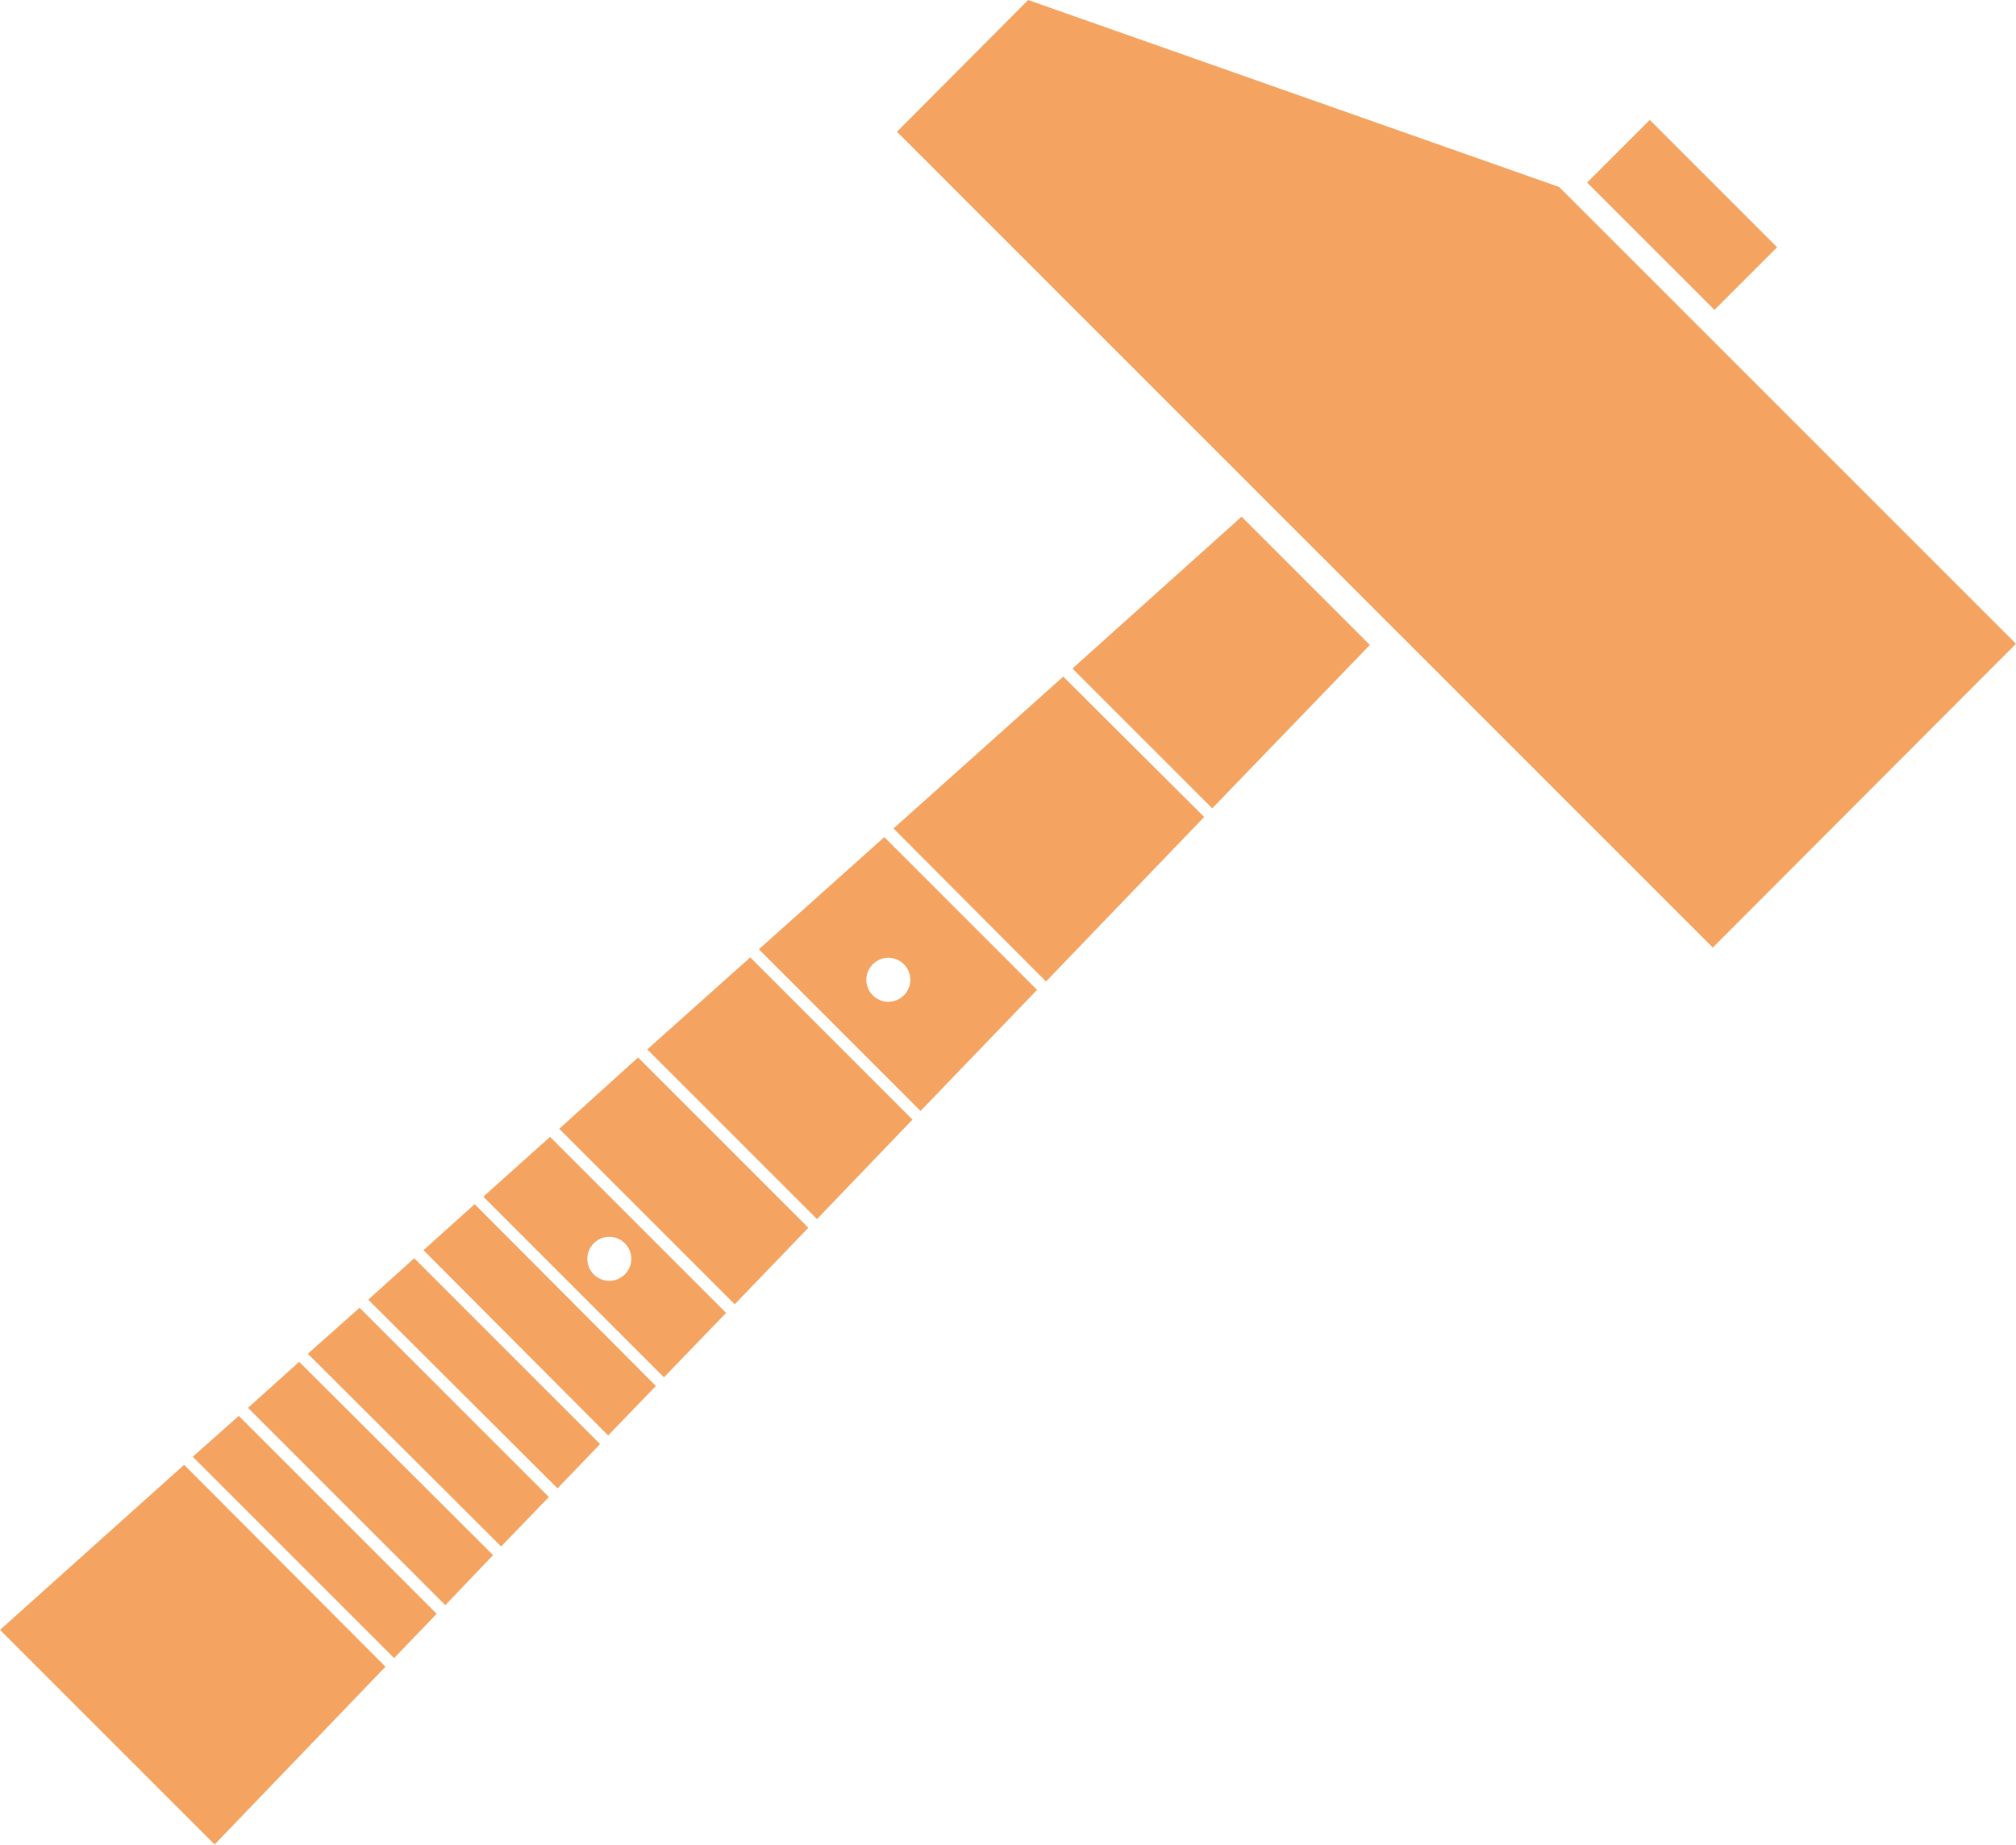
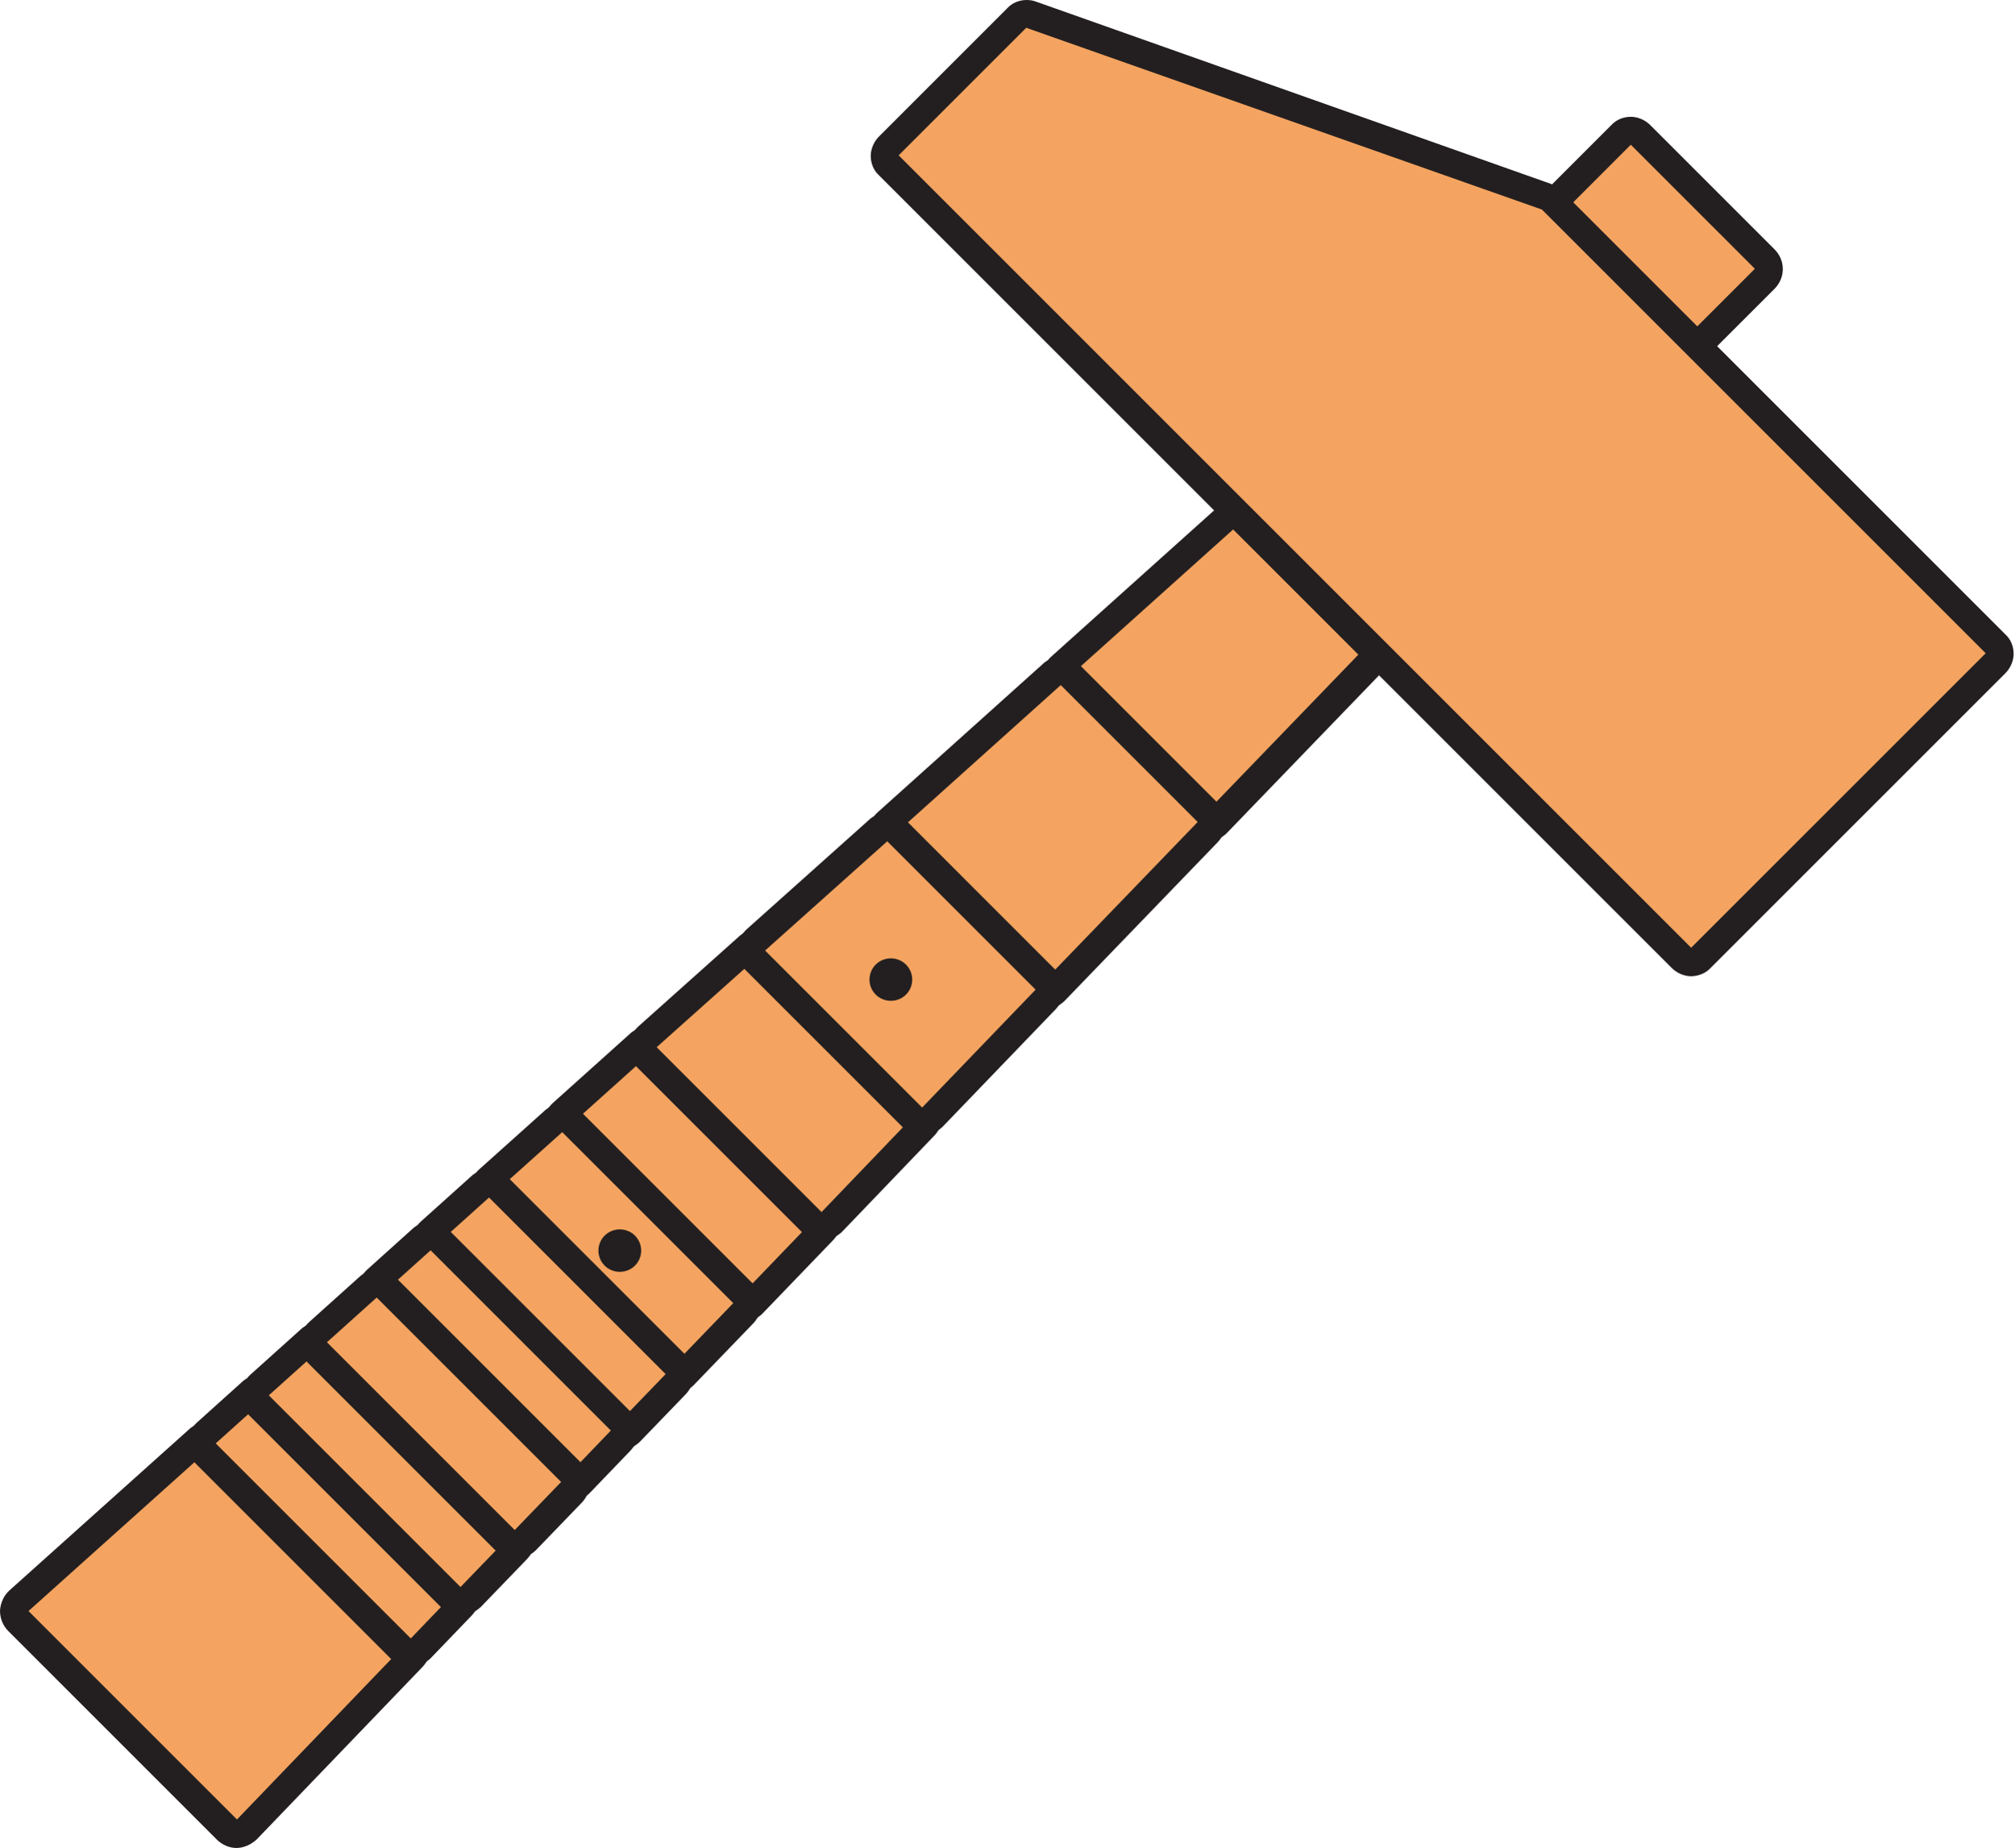
- <svg xmlns="http://www.w3.org/2000/svg" id="Layer_2" data-name="Layer 2" viewBox="0 0 35.04 32.06">
+ <svg xmlns="http://www.w3.org/2000/svg" id="Layer_2" data-name="Layer 2" viewBox="0 0 36.04 33.06">
  <defs>
    <style>
      .cls-1 {
+         fill: #231f20;
+       }
+ 
+       .cls-2 {
        fill: #f4a460;
      }
    </style>
  </defs>
  <g id="Layer_1-2" data-name="Layer 1">
    <g>
      <g>
-         <polygon class="cls-1" points="14.05 21.34 11.09 18.38 9.72 19.62 12.77 22.67 14.05 21.34" />
-         <path class="cls-1" d="M12.62,22.82l-3.06-3.06-1.16,1.04,3.14,3.14,1.08-1.12ZM10.32,22.15c-.15-.15-.15-.39,0-.54s.39-.15.54,0,.15.39,0,.54-.39.15-.54,0Z" />
-         <polygon class="cls-1" points="15.86 19.46 13.04 16.64 11.25 18.24 14.2 21.19 15.86 19.46" />
-         <polygon class="cls-1" points="23.81 11.21 21.58 8.98 18.64 11.62 21.07 14.05 23.81 11.21" />
-         <polygon class="cls-1" points="20.93 14.2 18.48 11.76 15.53 14.4 18.18 17.06 20.93 14.2" />
-         <polygon class="cls-1" points="11.4 24.09 8.25 20.93 7.36 21.73 10.57 24.95 11.4 24.09" />
-         <path class="cls-1" d="M18.03,17.21l-2.66-2.66-2.18,1.95,2.81,2.81,2.03-2.11ZM15.17,17.3c-.15-.15-.15-.39,0-.54s.39-.15.54,0,.15.39,0,.54-.39.15-.54,0Z" />
-         <polygon class="cls-1" points="10.43 25.1 7.2 21.87 6.4 22.59 9.69 25.87 10.43 25.1" />
-         <polygon class="cls-1" points="3.2 25.46 0 28.33 3.73 32.06 6.7 28.97 3.2 25.46" />
-         <polygon class="cls-1" points="7.59 28.05 4.15 24.61 3.35 25.32 6.85 28.82 7.59 28.05" />
-         <polygon class="cls-1" points="8.57 27.03 5.2 23.67 4.31 24.47 7.74 27.9 8.57 27.03" />
-         <polygon class="cls-1" points="9.54 26.02 6.25 22.73 5.35 23.53 8.71 26.88 9.54 26.02" />
+         <g>
+           <path class="cls-2" d="M13.27,23.42c-.07,0-.13-.03-.18-.07l-3.05-3.05s-.08-.11-.07-.18.03-.13.08-.18l1.38-1.23s.11-.06.17-.06c.06,0,.13.02.18.07l2.96,2.96c.1.1.1.25,0,.35l-1.28,1.33s-.11.08-.18.08h0Z" />
+           <path class="cls-1" d="M11.59,18.88l2.96,2.96-1.28,1.33-3.05-3.05,1.37-1.23M11.59,18.38c-.12,0-.24.04-.33.13l-1.37,1.23c-.1.09-.16.22-.17.36,0,.14.05.27.15.37l3.05,3.05c.09.09.22.15.35.15,0,0,0,0,0,0,.13,0,.26-.06.36-.15l1.28-1.33c.19-.2.19-.51,0-.7l-2.96-2.96c-.1-.1-.23-.15-.35-.15h0Z" />
+         </g>
+         <g>
+           <path class="cls-2" d="M12.05,24.69c-.07,0-.13-.03-.18-.07l-3.14-3.15s-.08-.11-.07-.18c0-.07.03-.13.08-.18l1.16-1.04s.11-.06.17-.06c.06,0,.13.02.18.07l3.06,3.06c.1.1.1.25,0,.35l-1.08,1.12s-.11.08-.18.08h0ZM11.09,22.25s-.07.01-.09.04c-.04.04-.04.14,0,.19.02.02.06.04.09.04s.07-.01.09-.04c.04-.04.04-.14,0-.19-.02-.02-.06-.04-.09-.04Z" />
+           <path class="cls-1" d="M10.06,20.26l3.06,3.06-1.08,1.12-3.14-3.14,1.16-1.04M11.09,22.76c.1,0,.2-.04.27-.11.15-.15.15-.39,0-.54-.07-.07-.17-.11-.27-.11s-.2.04-.27.11c-.15.15-.15.39,0,.54.07.07.17.11.27.11M10.06,19.76c-.12,0-.24.04-.33.13l-1.16,1.04c-.1.09-.16.22-.17.36,0,.14.05.27.15.37l3.14,3.14c.09.09.22.15.35.15,0,0,0,0,0,0,.13,0,.26-.06.36-.15l1.08-1.12c.19-.2.19-.51,0-.7l-3.06-3.06c-.1-.1-.23-.15-.35-.15h0Z" />
+         </g>
+         <g>
+           <path class="cls-2" d="M14.7,21.94c-.07,0-.13-.03-.18-.07l-2.95-2.95s-.08-.11-.07-.18.03-.13.08-.18l1.79-1.6s.11-.06.17-.06c.06,0,.13.02.18.07l2.82,2.82c.1.1.1.25,0,.35l-1.67,1.73s-.11.08-.18.08h0Z" />
+           <path class="cls-1" d="M13.54,17.14l2.82,2.82-1.66,1.73-2.95-2.95,1.79-1.6M13.54,16.64c-.12,0-.24.04-.33.13l-1.79,1.6c-.1.09-.16.22-.17.36,0,.14.05.27.15.37l2.95,2.95c.09.09.22.15.35.15,0,0,0,0,0,0,.13,0,.26-.06.36-.15l1.66-1.73c.19-.2.19-.51,0-.7l-2.82-2.82c-.1-.1-.23-.15-.35-.15h0Z" />
+         </g>
+         <g>
+           <path class="cls-2" d="M21.57,14.8c-.07,0-.13-.03-.18-.07l-2.44-2.44s-.08-.11-.07-.18c0-.07.03-.13.08-.18l2.94-2.64s.11-.06.17-.06c.06,0,.13.02.18.07l2.23,2.23c.1.1.1.25,0,.35l-2.74,2.84s-.11.08-.18.08h0Z" />
+           <path class="cls-1" d="M22.08,9.48l2.23,2.23-2.74,2.84-2.44-2.44,2.94-2.64M22.08,8.98c-.12,0-.24.04-.33.13l-2.94,2.64c-.1.09-.16.22-.17.36,0,.14.05.27.15.37l2.44,2.44c.09.09.22.15.35.15,0,0,0,0,0,0,.13,0,.26-.06.36-.15l2.74-2.84c.19-.2.19-.51,0-.7l-2.23-2.23c-.1-.1-.23-.15-.35-.15h0Z" />
+         </g>
+         <g>
+           <path class="cls-2" d="M18.68,17.81c-.07,0-.13-.03-.18-.07l-2.65-2.65s-.08-.11-.07-.18c0-.07.03-.13.08-.18l2.95-2.65s.11-.06.17-.06c.06,0,.13.02.18.07l2.45,2.45c.1.1.1.25,0,.35l-2.75,2.85s-.11.08-.18.08h0Z" />
+           <path class="cls-1" d="M18.98,12.26l2.45,2.45-2.75,2.85-2.65-2.65,2.95-2.65M18.98,11.76c-.12,0-.24.04-.33.13l-2.95,2.65c-.1.09-.16.22-.17.36,0,.14.05.27.15.37l2.65,2.65c.09.09.22.15.35.15,0,0,0,0,0,0,.13,0,.26-.06.36-.15l2.75-2.85c.19-.2.19-.51,0-.7l-2.45-2.45c-.1-.1-.23-.15-.35-.15h0Z" />
+         </g>
+         <g>
+           <path class="cls-2" d="M11.07,25.7c-.07,0-.13-.03-.18-.07l-3.22-3.22s-.08-.11-.07-.18.03-.13.08-.18l.89-.8s.11-.06.17-.06c.06,0,.13.02.18.07l3.16,3.16c.1.1.1.25,0,.35l-.83.86s-.11.08-.18.08h0Z" />
+           <path class="cls-1" d="M8.75,21.43l3.16,3.16-.83.86-3.22-3.22.89-.8M8.75,20.93c-.12,0-.24.04-.33.13l-.89.8c-.1.09-.16.22-.17.36,0,.14.05.27.15.37l3.22,3.22c.09.09.22.15.35.15,0,0,0,0,0,0,.13,0,.26-.06.36-.15l.83-.86c.19-.2.19-.51,0-.7l-3.16-3.16c-.1-.1-.23-.15-.35-.15h0Z" />
+         </g>
+         <g>
+           <path class="cls-2" d="M16.51,20.06c-.07,0-.13-.03-.18-.07l-2.81-2.81s-.08-.11-.07-.18.03-.13.08-.18l2.18-1.95s.11-.06.17-.06c.06,0,.13.02.18.07l2.66,2.66c.1.1.1.25,0,.35l-2.03,2.1s-.11.08-.18.08h0ZM15.94,17.39s-.07.01-.09.04c-.05.05-.05.14,0,.19.02.02.06.04.09.04s.07-.01.09-.04c.05-.05.05-.14,0-.19-.02-.02-.06-.04-.09-.04Z" />
+           <path class="cls-1" d="M15.87,15.05l2.66,2.66-2.03,2.11-2.81-2.81,2.18-1.95M15.94,17.91c.1,0,.2-.04.27-.11.15-.15.15-.39,0-.54-.07-.07-.17-.11-.27-.11s-.2.04-.27.11c-.15.15-.15.39,0,.54.07.07.17.11.27.11M15.87,14.55c-.12,0-.24.04-.33.13l-2.18,1.95c-.1.09-.16.22-.17.36,0,.14.05.27.15.37l2.81,2.81c.09.09.22.15.35.15,0,0,0,0,0,0,.13,0,.26-.06.36-.15l2.03-2.11c.19-.2.19-.51,0-.7l-2.66-2.66c-.1-.1-.23-.15-.35-.15h0Z" />
+         </g>
+         <g>
+           <path class="cls-2" d="M10.19,26.62c-.07,0-.13-.03-.18-.07l-3.28-3.28s-.08-.11-.07-.18.03-.13.08-.18l.8-.72s.11-.06.17-.06c.06,0,.13.02.18.07l3.23,3.23c.1.1.1.25,0,.35l-.74.77s-.11.08-.18.08h0Z" />
+           <path class="cls-1" d="M7.7,22.37l3.23,3.23-.74.77-3.28-3.28.8-.72M7.7,21.87c-.12,0-.24.04-.33.13l-.8.72c-.1.09-.16.22-.17.36,0,.14.05.27.15.37l3.28,3.28c.09.09.22.15.35.15,0,0,0,0,0,0,.13,0,.26-.06.36-.15l.74-.77c.19-.2.19-.51,0-.7l-3.23-3.23c-.1-.1-.23-.15-.35-.15h0Z" />
+         </g>
+         <g>
+           <path class="cls-2" d="M4.23,32.81c-.07,0-.13-.03-.18-.07l-3.73-3.73s-.08-.11-.07-.18.03-.13.08-.18l3.2-2.87s.11-.06.17-.06c.06,0,.13.02.18.07l3.51,3.51c.1.1.1.25,0,.35l-2.97,3.09s-.11.08-.18.08h0Z" />
+           <path class="cls-1" d="M3.7,25.96l3.51,3.51-2.97,3.09-3.73-3.73,3.2-2.87M3.7,25.46c-.12,0-.24.04-.33.13L.17,28.46c-.1.09-.16.22-.17.36,0,.14.05.27.15.37l3.73,3.73c.09.09.22.15.35.15,0,0,0,0,0,0,.13,0,.26-.06.36-.15l2.97-3.09c.19-.2.19-.51,0-.7l-3.51-3.51c-.1-.1-.23-.15-.35-.15h0Z" />
+         </g>
+         <g>
+           <path class="cls-2" d="M7.35,29.57c-.07,0-.13-.03-.18-.07l-3.49-3.49s-.08-.11-.07-.18.03-.13.08-.18l.8-.72s.11-.06.17-.06c.06,0,.13.02.18.07l3.44,3.44c.1.1.1.25,0,.35l-.74.77s-.11.08-.18.08h0Z" />
+           <path class="cls-1" d="M4.65,25.11l3.44,3.44-.74.77-3.49-3.49.8-.72M4.65,24.61c-.12,0-.24.04-.33.13l-.8.72c-.1.09-.16.22-.17.36,0,.14.05.27.15.37l3.49,3.49c.09.09.22.15.35.15,0,0,0,0,0,0,.13,0,.26-.06.36-.15l.74-.77c.19-.2.19-.51,0-.7l-3.44-3.44c-.1-.1-.23-.15-.35-.15h0Z" />
+         </g>
+         <g>
+           <path class="cls-2" d="M8.24,28.65c-.07,0-.13-.03-.18-.07l-3.43-3.43s-.08-.11-.07-.18c0-.07.03-.13.08-.18l.89-.8s.11-.06.17-.06c.06,0,.13.02.18.07l3.37,3.37c.1.1.1.25,0,.35l-.83.86s-.11.08-.18.08h0Z" />
+           <path class="cls-1" d="M5.7,24.17l3.37,3.37-.83.86-3.43-3.43.89-.8M5.7,23.67c-.12,0-.24.04-.33.13l-.89.8c-.1.09-.16.22-.17.36,0,.14.05.27.15.37l3.43,3.43c.09.09.22.15.35.15,0,0,0,0,0,0,.13,0,.26-.06.36-.15l.83-.86c.19-.2.19-.51,0-.7l-3.37-3.37c-.1-.1-.23-.15-.35-.15h0Z" />
+         </g>
+         <g>
+           <path class="cls-2" d="M9.21,27.63c-.07,0-.13-.03-.18-.07l-3.36-3.36s-.08-.11-.07-.18c0-.07.03-.13.08-.18l.89-.8s.11-.06.17-.06c.06,0,.13.02.18.07l3.29,3.29c.1.1.1.25,0,.35l-.83.86s-.11.08-.18.08h0Z" />
+           <path class="cls-1" d="M6.75,23.23l3.29,3.29-.83.86-3.36-3.36.89-.8M6.75,22.73c-.12,0-.24.04-.33.13l-.89.8c-.1.09-.16.22-.17.36,0,.14.05.27.15.37l3.36,3.36c.09.09.22.15.35.15,0,0,0,0,0,0,.13,0,.26-.06.36-.15l.83-.86c.19-.2.19-.51,0-.7l-3.29-3.29c-.1-.1-.23-.15-.35-.15h0Z" />
+         </g>
      </g>
      <g>
-         <rect class="cls-1" x="28.47" y="2.17" width="1.54" height="3.13" transform="translate(5.92 21.77) rotate(-45)" />
-         <polygon class="cls-1" points="31.49 7.64 29.49 5.64 27.27 3.42 27.1 3.25 17.87 0 15.59 2.29 22 8.7 24.21 10.91 29.77 16.47 35.04 11.19 31.49 7.64" />
+         <g>
+           <path class="cls-2" d="M30.3,6.14c-.06,0-.13-.02-.18-.07l-2.22-2.22c-.1-.1-.1-.26,0-.35l1.09-1.09s.11-.07.18-.07.13.02.18.07l2.22,2.22s.07.11.07.18-.03.13-.07.18l-1.09,1.09s-.11.07-.18.07Z" />
+           <path class="cls-1" d="M29.18,2.59l2.22,2.22-1.09,1.09-2.22-2.22,1.09-1.09M29.18,2.09c-.13,0-.26.05-.35.15l-1.09,1.09c-.2.2-.2.51,0,.71l2.22,2.22c.1.1.23.15.35.15s.26-.05.35-.15l1.09-1.09c.2-.2.2-.51,0-.71l-2.22-2.22c-.1-.1-.23-.15-.35-.15h0Z" />
+         </g>
+         <g>
+           <path class="cls-2" d="M30.27,17.22c-.07,0-.13-.03-.18-.07L15.91,2.96c-.1-.1-.1-.26,0-.35l2.29-2.29s.11-.07.18-.07c.03,0,.06,0,.08.01l9.22,3.25s.07.03.09.06l7.94,7.94c.1.1.1.26,0,.35l-5.27,5.27s-.11.07-.18.07Z" />
+           <path class="cls-1" d="M18.37.5l9.22,3.25.17.17,2.22,2.22,2,2,3.55,3.55-5.27,5.27-5.55-5.55-2.22-2.22-6.41-6.41,2.29-2.29M18.37,0c-.13,0-.26.05-.35.15l-2.29,2.29c-.09.09-.15.22-.15.35s.05.26.15.35l6.41,6.41,2.22,2.22,5.55,5.55c.1.1.23.15.35.15s.26-.05.35-.15l5.27-5.27c.09-.09.15-.22.15-.35s-.05-.26-.15-.35l-3.55-3.55-2-2-2.22-2.22-.17-.17c-.05-.05-.12-.09-.19-.12L18.54.03c-.05-.02-.11-.03-.17-.03h0Z" />
+         </g>
      </g>
    </g>
  </g>
</svg>
